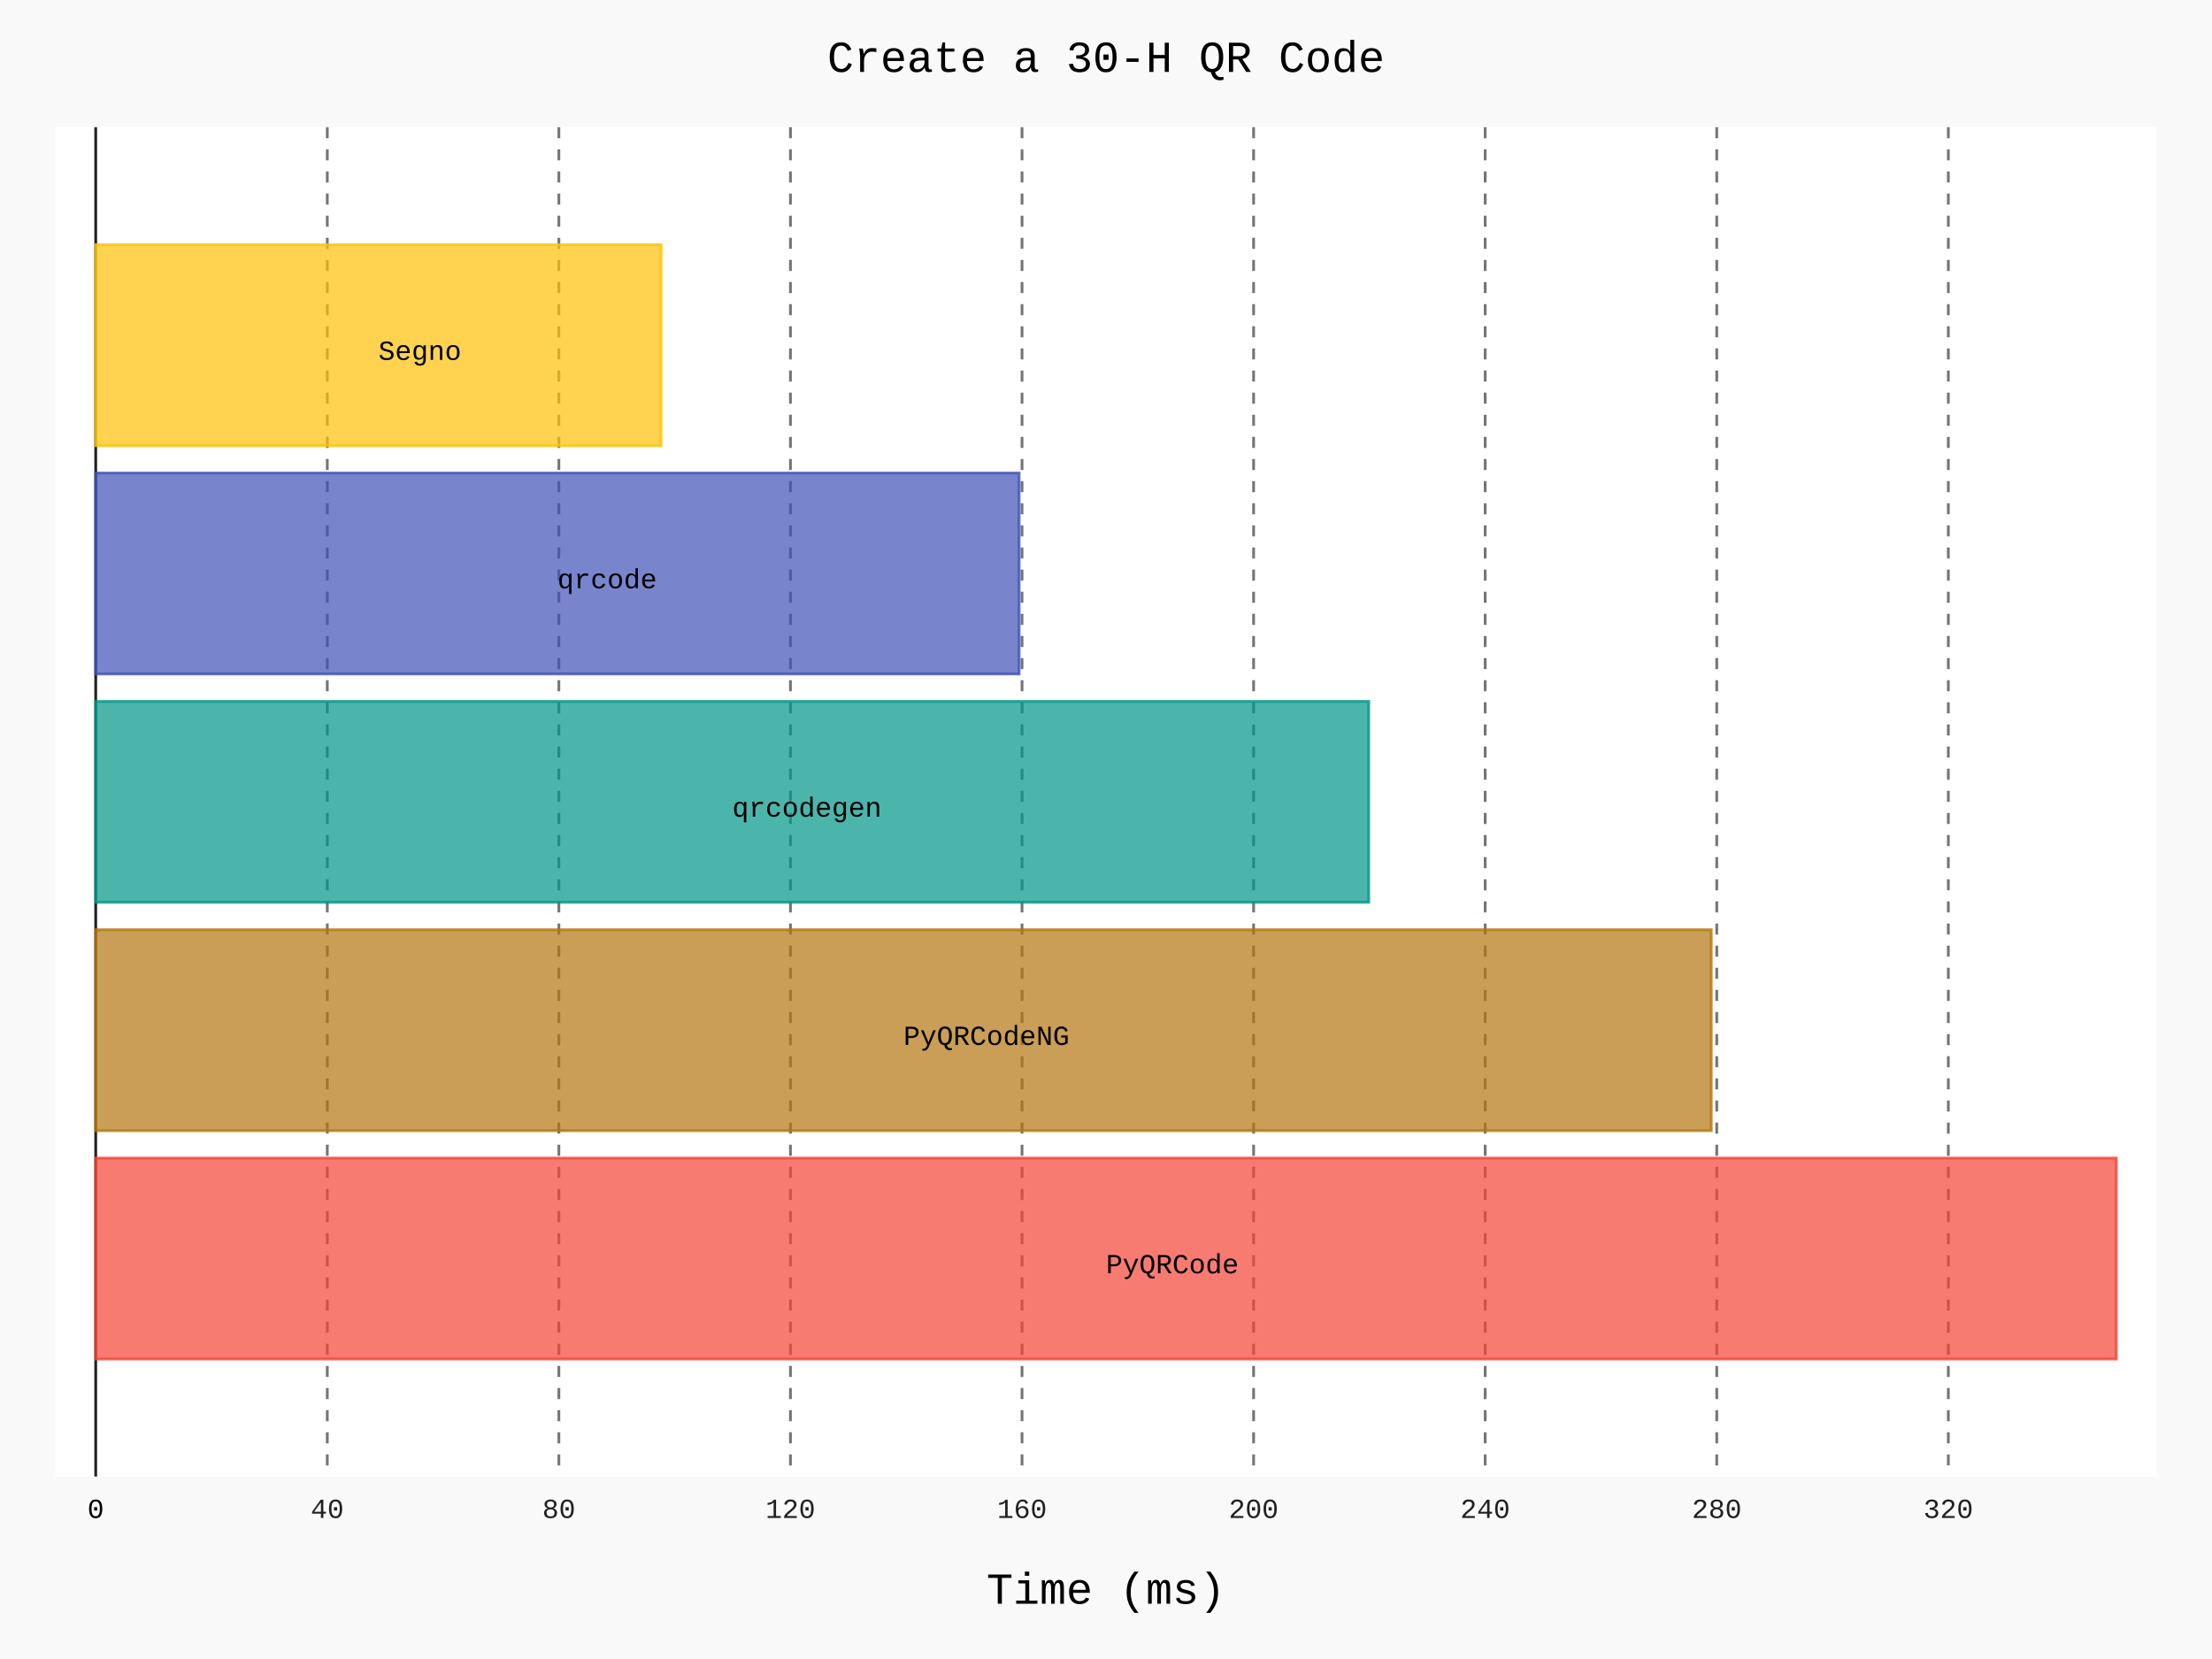
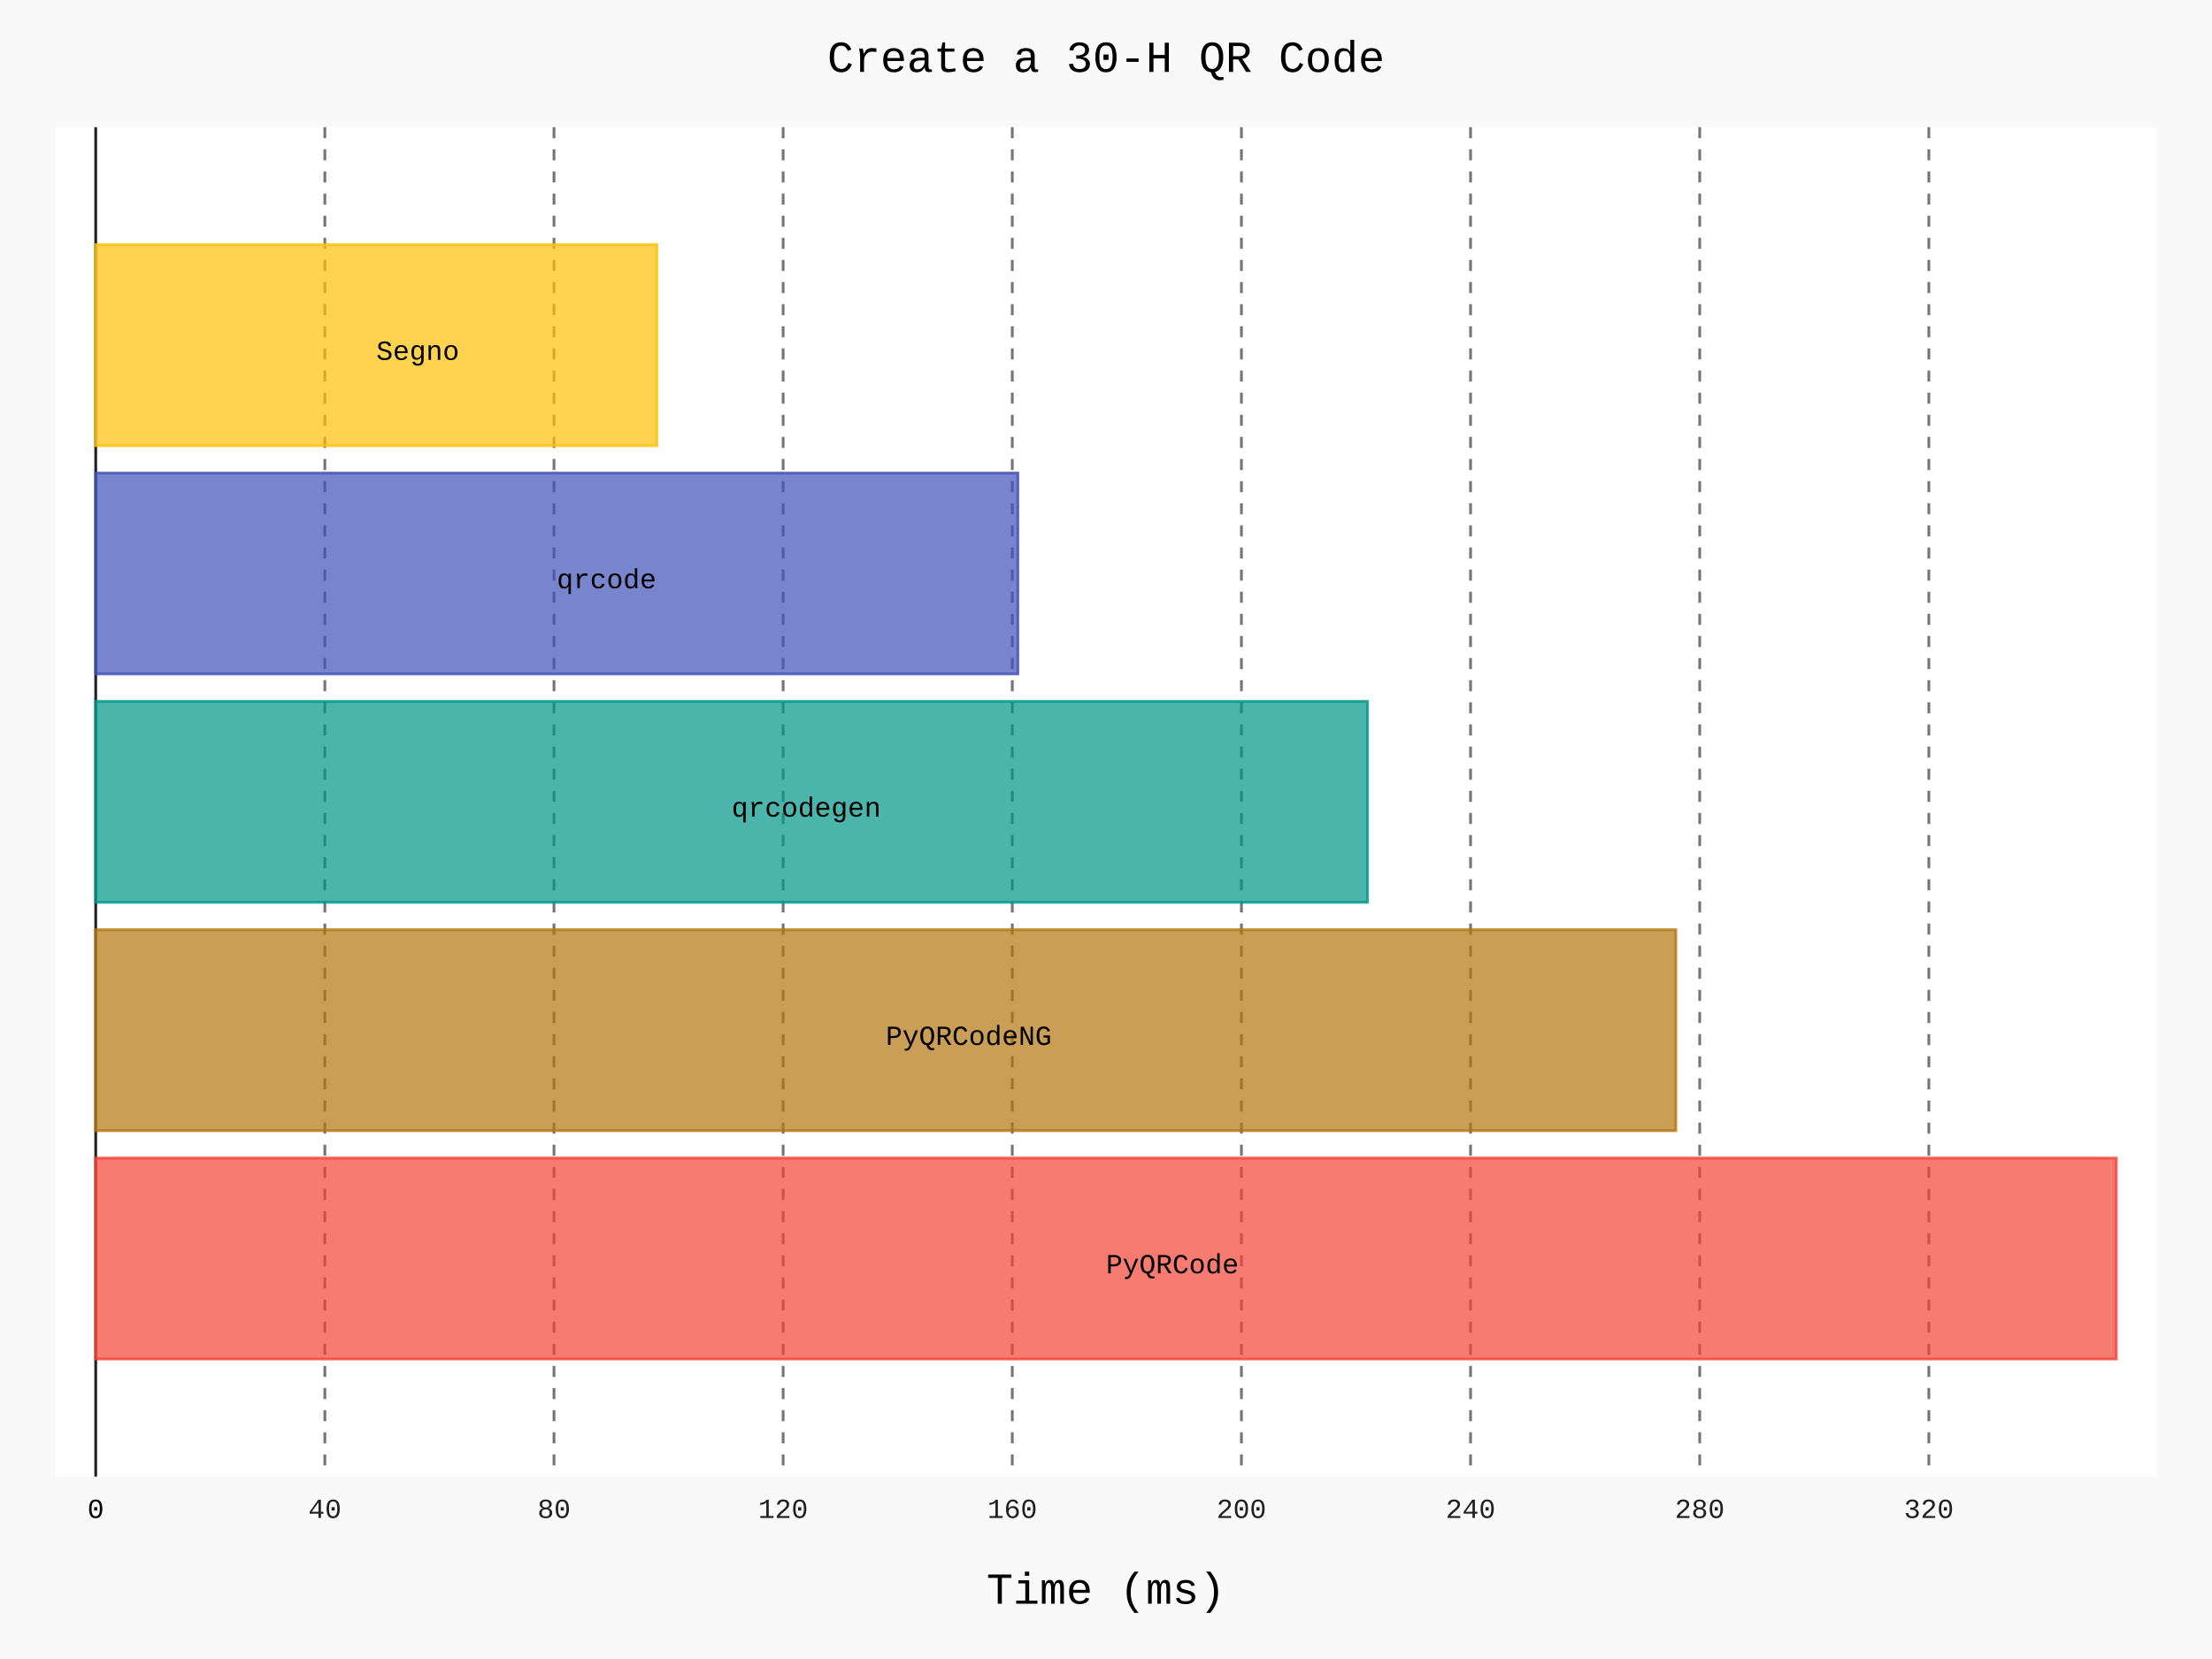
- <svg xmlns="http://www.w3.org/2000/svg" class="pygal-chart" id="chart-76187ee6-940c-47c5-976d-912d344d03e8" viewBox="0 0 800 600">
+ <svg xmlns="http://www.w3.org/2000/svg" class="pygal-chart" id="chart-5468003f-a576-407e-8d6c-2c43796798f2" viewBox="0 0 800 600">
  <defs>
-     <style type="text/css">#chart-76187ee6-940c-47c5-976d-912d344d03e8{-webkit-user-select:none;-webkit-font-smoothing:antialiased;font-family:Consolas,"Liberation Mono",Menlo,Courier,monospace}#chart-76187ee6-940c-47c5-976d-912d344d03e8 .title{font-family:Consolas,"Liberation Mono",Menlo,Courier,monospace;font-size:16px}#chart-76187ee6-940c-47c5-976d-912d344d03e8 .legends .legend text{font-family:Consolas,"Liberation Mono",Menlo,Courier,monospace;font-size:14px}#chart-76187ee6-940c-47c5-976d-912d344d03e8 .axis text{font-family:Consolas,"Liberation Mono",Menlo,Courier,monospace;font-size:10px}#chart-76187ee6-940c-47c5-976d-912d344d03e8 .axis text.major{font-family:Consolas,"Liberation Mono",Menlo,Courier,monospace;font-size:10px}#chart-76187ee6-940c-47c5-976d-912d344d03e8 .text-overlay text.value{font-family:Consolas,"Liberation Mono",Menlo,Courier,monospace;font-size:16px}#chart-76187ee6-940c-47c5-976d-912d344d03e8 .text-overlay text.label{font-family:Consolas,"Liberation Mono",Menlo,Courier,monospace;font-size:10px}#chart-76187ee6-940c-47c5-976d-912d344d03e8 .tooltip{font-family:Consolas,"Liberation Mono",Menlo,Courier,monospace;font-size:14px}#chart-76187ee6-940c-47c5-976d-912d344d03e8 text.no_data{font-family:Consolas,"Liberation Mono",Menlo,Courier,monospace;font-size:64px}
- #chart-76187ee6-940c-47c5-976d-912d344d03e8{background-color:rgba(249,249,249,1)}#chart-76187ee6-940c-47c5-976d-912d344d03e8 path,#chart-76187ee6-940c-47c5-976d-912d344d03e8 line,#chart-76187ee6-940c-47c5-976d-912d344d03e8 rect,#chart-76187ee6-940c-47c5-976d-912d344d03e8 circle{-webkit-transition:150ms;-moz-transition:150ms;transition:150ms}#chart-76187ee6-940c-47c5-976d-912d344d03e8 .graph &gt; .background{fill:rgba(249,249,249,1)}#chart-76187ee6-940c-47c5-976d-912d344d03e8 .plot &gt; .background{fill:rgba(255,255,255,1)}#chart-76187ee6-940c-47c5-976d-912d344d03e8 .graph{fill:rgba(0,0,0,.87)}#chart-76187ee6-940c-47c5-976d-912d344d03e8 text.no_data{fill:rgba(0,0,0,1)}#chart-76187ee6-940c-47c5-976d-912d344d03e8 .title{fill:rgba(0,0,0,1)}#chart-76187ee6-940c-47c5-976d-912d344d03e8 .legends .legend text{fill:rgba(0,0,0,.87)}#chart-76187ee6-940c-47c5-976d-912d344d03e8 .legends .legend:hover text{fill:rgba(0,0,0,1)}#chart-76187ee6-940c-47c5-976d-912d344d03e8 .axis .line{stroke:rgba(0,0,0,1)}#chart-76187ee6-940c-47c5-976d-912d344d03e8 .axis .guide.line{stroke:rgba(0,0,0,.54)}#chart-76187ee6-940c-47c5-976d-912d344d03e8 .axis .major.line{stroke:rgba(0,0,0,.87)}#chart-76187ee6-940c-47c5-976d-912d344d03e8 .axis text.major{fill:rgba(0,0,0,1)}#chart-76187ee6-940c-47c5-976d-912d344d03e8 .axis.y .guides:hover .guide.line,#chart-76187ee6-940c-47c5-976d-912d344d03e8 .line-graph .axis.x .guides:hover .guide.line,#chart-76187ee6-940c-47c5-976d-912d344d03e8 .stackedline-graph .axis.x .guides:hover .guide.line,#chart-76187ee6-940c-47c5-976d-912d344d03e8 .xy-graph .axis.x .guides:hover .guide.line{stroke:rgba(0,0,0,1)}#chart-76187ee6-940c-47c5-976d-912d344d03e8 .axis .guides:hover text{fill:rgba(0,0,0,1)}#chart-76187ee6-940c-47c5-976d-912d344d03e8 .reactive{fill-opacity:.7;stroke-opacity:.8}#chart-76187ee6-940c-47c5-976d-912d344d03e8 .ci{stroke:rgba(0,0,0,.87)}#chart-76187ee6-940c-47c5-976d-912d344d03e8 .reactive.active,#chart-76187ee6-940c-47c5-976d-912d344d03e8 .active .reactive{fill-opacity:.8;stroke-opacity:.9;stroke-width:4}#chart-76187ee6-940c-47c5-976d-912d344d03e8 .ci .reactive.active{stroke-width:1.5}#chart-76187ee6-940c-47c5-976d-912d344d03e8 .series text{fill:rgba(0,0,0,1)}#chart-76187ee6-940c-47c5-976d-912d344d03e8 .tooltip rect{fill:rgba(255,255,255,1);stroke:rgba(0,0,0,1);-webkit-transition:opacity 150ms;-moz-transition:opacity 150ms;transition:opacity 150ms}#chart-76187ee6-940c-47c5-976d-912d344d03e8 .tooltip .label{fill:rgba(0,0,0,.87)}#chart-76187ee6-940c-47c5-976d-912d344d03e8 .tooltip .label{fill:rgba(0,0,0,.87)}#chart-76187ee6-940c-47c5-976d-912d344d03e8 .tooltip .legend{font-size:.8em;fill:rgba(0,0,0,.54)}#chart-76187ee6-940c-47c5-976d-912d344d03e8 .tooltip .x_label{font-size:.6em;fill:rgba(0,0,0,1)}#chart-76187ee6-940c-47c5-976d-912d344d03e8 .tooltip .xlink{font-size:.5em;text-decoration:underline}#chart-76187ee6-940c-47c5-976d-912d344d03e8 .tooltip .value{font-size:1.5em}#chart-76187ee6-940c-47c5-976d-912d344d03e8 .bound{font-size:.5em}#chart-76187ee6-940c-47c5-976d-912d344d03e8 .max-value{font-size:.75em;fill:rgba(0,0,0,.54)}#chart-76187ee6-940c-47c5-976d-912d344d03e8 .map-element{fill:rgba(255,255,255,1);stroke:rgba(0,0,0,.54) !important}#chart-76187ee6-940c-47c5-976d-912d344d03e8 .map-element .reactive{fill-opacity:inherit;stroke-opacity:inherit}#chart-76187ee6-940c-47c5-976d-912d344d03e8 .color-0,#chart-76187ee6-940c-47c5-976d-912d344d03e8 .color-0 a:visited{stroke:#F44336;fill:#F44336}#chart-76187ee6-940c-47c5-976d-912d344d03e8 .color-1,#chart-76187ee6-940c-47c5-976d-912d344d03e8 .color-1 a:visited{stroke:#3F51B5;fill:#3F51B5}#chart-76187ee6-940c-47c5-976d-912d344d03e8 .color-2,#chart-76187ee6-940c-47c5-976d-912d344d03e8 .color-2 a:visited{stroke:#009688;fill:#009688}#chart-76187ee6-940c-47c5-976d-912d344d03e8 .color-3,#chart-76187ee6-940c-47c5-976d-912d344d03e8 .color-3 a:visited{stroke:#FFC107;fill:#FFC107}#chart-76187ee6-940c-47c5-976d-912d344d03e8 .color-4,#chart-76187ee6-940c-47c5-976d-912d344d03e8 .color-4 a:visited{stroke:#FF5722;fill:#FF5722}#chart-76187ee6-940c-47c5-976d-912d344d03e8 .text-overlay .color-0 text{fill:black}#chart-76187ee6-940c-47c5-976d-912d344d03e8 .text-overlay .color-1 text{fill:black}#chart-76187ee6-940c-47c5-976d-912d344d03e8 .text-overlay .color-2 text{fill:black}#chart-76187ee6-940c-47c5-976d-912d344d03e8 .text-overlay .color-3 text{fill:black}#chart-76187ee6-940c-47c5-976d-912d344d03e8 .text-overlay .color-4 text{fill:black}
- #chart-76187ee6-940c-47c5-976d-912d344d03e8 text.no_data{text-anchor:middle}#chart-76187ee6-940c-47c5-976d-912d344d03e8 .guide.line{fill:none}#chart-76187ee6-940c-47c5-976d-912d344d03e8 .centered{text-anchor:middle}#chart-76187ee6-940c-47c5-976d-912d344d03e8 .title{text-anchor:middle}#chart-76187ee6-940c-47c5-976d-912d344d03e8 .legends .legend text{fill-opacity:1}#chart-76187ee6-940c-47c5-976d-912d344d03e8 .axis.x text{text-anchor:middle}#chart-76187ee6-940c-47c5-976d-912d344d03e8 .axis.x:not(.web) text[transform]{text-anchor:start}#chart-76187ee6-940c-47c5-976d-912d344d03e8 .axis.x:not(.web) text[transform].backwards{text-anchor:end}#chart-76187ee6-940c-47c5-976d-912d344d03e8 .axis.y text{text-anchor:end}#chart-76187ee6-940c-47c5-976d-912d344d03e8 .axis.y text[transform].backwards{text-anchor:start}#chart-76187ee6-940c-47c5-976d-912d344d03e8 .axis.y2 text{text-anchor:start}#chart-76187ee6-940c-47c5-976d-912d344d03e8 .axis.y2 text[transform].backwards{text-anchor:end}#chart-76187ee6-940c-47c5-976d-912d344d03e8 .axis .guide.line{stroke-dasharray:4,4}#chart-76187ee6-940c-47c5-976d-912d344d03e8 .axis .major.guide.line{stroke-dasharray:6,6}#chart-76187ee6-940c-47c5-976d-912d344d03e8 .horizontal .axis.y .guide.line,#chart-76187ee6-940c-47c5-976d-912d344d03e8 .horizontal .axis.y2 .guide.line,#chart-76187ee6-940c-47c5-976d-912d344d03e8 .vertical .axis.x .guide.line{opacity:0}#chart-76187ee6-940c-47c5-976d-912d344d03e8 .horizontal .axis.always_show .guide.line,#chart-76187ee6-940c-47c5-976d-912d344d03e8 .vertical .axis.always_show .guide.line{opacity:1 !important}#chart-76187ee6-940c-47c5-976d-912d344d03e8 .axis.y .guides:hover .guide.line,#chart-76187ee6-940c-47c5-976d-912d344d03e8 .axis.y2 .guides:hover .guide.line,#chart-76187ee6-940c-47c5-976d-912d344d03e8 .axis.x .guides:hover .guide.line{opacity:1}#chart-76187ee6-940c-47c5-976d-912d344d03e8 .axis .guides:hover text{opacity:1}#chart-76187ee6-940c-47c5-976d-912d344d03e8 .nofill{fill:none}#chart-76187ee6-940c-47c5-976d-912d344d03e8 .subtle-fill{fill-opacity:.2}#chart-76187ee6-940c-47c5-976d-912d344d03e8 .dot{stroke-width:1px;fill-opacity:1}#chart-76187ee6-940c-47c5-976d-912d344d03e8 .dot.active{stroke-width:5px}#chart-76187ee6-940c-47c5-976d-912d344d03e8 .dot.negative{fill:transparent}#chart-76187ee6-940c-47c5-976d-912d344d03e8 text,#chart-76187ee6-940c-47c5-976d-912d344d03e8 tspan{stroke:none !important}#chart-76187ee6-940c-47c5-976d-912d344d03e8 .series text.active{opacity:1}#chart-76187ee6-940c-47c5-976d-912d344d03e8 .tooltip rect{fill-opacity:.95;stroke-width:.5}#chart-76187ee6-940c-47c5-976d-912d344d03e8 .tooltip text{fill-opacity:1}#chart-76187ee6-940c-47c5-976d-912d344d03e8 .showable{visibility:hidden}#chart-76187ee6-940c-47c5-976d-912d344d03e8 .showable.shown{visibility:visible}#chart-76187ee6-940c-47c5-976d-912d344d03e8 .gauge-background{fill:rgba(229,229,229,1);stroke:none}#chart-76187ee6-940c-47c5-976d-912d344d03e8 .bg-lines{stroke:rgba(249,249,249,1);stroke-width:2px}</style>
+     <style type="text/css">#chart-5468003f-a576-407e-8d6c-2c43796798f2{-webkit-user-select:none;-webkit-font-smoothing:antialiased;font-family:Consolas,"Liberation Mono",Menlo,Courier,monospace}#chart-5468003f-a576-407e-8d6c-2c43796798f2 .title{font-family:Consolas,"Liberation Mono",Menlo,Courier,monospace;font-size:16px}#chart-5468003f-a576-407e-8d6c-2c43796798f2 .legends .legend text{font-family:Consolas,"Liberation Mono",Menlo,Courier,monospace;font-size:14px}#chart-5468003f-a576-407e-8d6c-2c43796798f2 .axis text{font-family:Consolas,"Liberation Mono",Menlo,Courier,monospace;font-size:10px}#chart-5468003f-a576-407e-8d6c-2c43796798f2 .axis text.major{font-family:Consolas,"Liberation Mono",Menlo,Courier,monospace;font-size:10px}#chart-5468003f-a576-407e-8d6c-2c43796798f2 .text-overlay text.value{font-family:Consolas,"Liberation Mono",Menlo,Courier,monospace;font-size:16px}#chart-5468003f-a576-407e-8d6c-2c43796798f2 .text-overlay text.label{font-family:Consolas,"Liberation Mono",Menlo,Courier,monospace;font-size:10px}#chart-5468003f-a576-407e-8d6c-2c43796798f2 .tooltip{font-family:Consolas,"Liberation Mono",Menlo,Courier,monospace;font-size:14px}#chart-5468003f-a576-407e-8d6c-2c43796798f2 text.no_data{font-family:Consolas,"Liberation Mono",Menlo,Courier,monospace;font-size:64px}
+ #chart-5468003f-a576-407e-8d6c-2c43796798f2{background-color:rgba(249,249,249,1)}#chart-5468003f-a576-407e-8d6c-2c43796798f2 path,#chart-5468003f-a576-407e-8d6c-2c43796798f2 line,#chart-5468003f-a576-407e-8d6c-2c43796798f2 rect,#chart-5468003f-a576-407e-8d6c-2c43796798f2 circle{-webkit-transition:150ms;-moz-transition:150ms;transition:150ms}#chart-5468003f-a576-407e-8d6c-2c43796798f2 .graph &gt; .background{fill:rgba(249,249,249,1)}#chart-5468003f-a576-407e-8d6c-2c43796798f2 .plot &gt; .background{fill:rgba(255,255,255,1)}#chart-5468003f-a576-407e-8d6c-2c43796798f2 .graph{fill:rgba(0,0,0,.87)}#chart-5468003f-a576-407e-8d6c-2c43796798f2 text.no_data{fill:rgba(0,0,0,1)}#chart-5468003f-a576-407e-8d6c-2c43796798f2 .title{fill:rgba(0,0,0,1)}#chart-5468003f-a576-407e-8d6c-2c43796798f2 .legends .legend text{fill:rgba(0,0,0,.87)}#chart-5468003f-a576-407e-8d6c-2c43796798f2 .legends .legend:hover text{fill:rgba(0,0,0,1)}#chart-5468003f-a576-407e-8d6c-2c43796798f2 .axis .line{stroke:rgba(0,0,0,1)}#chart-5468003f-a576-407e-8d6c-2c43796798f2 .axis .guide.line{stroke:rgba(0,0,0,.54)}#chart-5468003f-a576-407e-8d6c-2c43796798f2 .axis .major.line{stroke:rgba(0,0,0,.87)}#chart-5468003f-a576-407e-8d6c-2c43796798f2 .axis text.major{fill:rgba(0,0,0,1)}#chart-5468003f-a576-407e-8d6c-2c43796798f2 .axis.y .guides:hover .guide.line,#chart-5468003f-a576-407e-8d6c-2c43796798f2 .line-graph .axis.x .guides:hover .guide.line,#chart-5468003f-a576-407e-8d6c-2c43796798f2 .stackedline-graph .axis.x .guides:hover .guide.line,#chart-5468003f-a576-407e-8d6c-2c43796798f2 .xy-graph .axis.x .guides:hover .guide.line{stroke:rgba(0,0,0,1)}#chart-5468003f-a576-407e-8d6c-2c43796798f2 .axis .guides:hover text{fill:rgba(0,0,0,1)}#chart-5468003f-a576-407e-8d6c-2c43796798f2 .reactive{fill-opacity:.7;stroke-opacity:.8}#chart-5468003f-a576-407e-8d6c-2c43796798f2 .ci{stroke:rgba(0,0,0,.87)}#chart-5468003f-a576-407e-8d6c-2c43796798f2 .reactive.active,#chart-5468003f-a576-407e-8d6c-2c43796798f2 .active .reactive{fill-opacity:.8;stroke-opacity:.9;stroke-width:4}#chart-5468003f-a576-407e-8d6c-2c43796798f2 .ci .reactive.active{stroke-width:1.5}#chart-5468003f-a576-407e-8d6c-2c43796798f2 .series text{fill:rgba(0,0,0,1)}#chart-5468003f-a576-407e-8d6c-2c43796798f2 .tooltip rect{fill:rgba(255,255,255,1);stroke:rgba(0,0,0,1);-webkit-transition:opacity 150ms;-moz-transition:opacity 150ms;transition:opacity 150ms}#chart-5468003f-a576-407e-8d6c-2c43796798f2 .tooltip .label{fill:rgba(0,0,0,.87)}#chart-5468003f-a576-407e-8d6c-2c43796798f2 .tooltip .label{fill:rgba(0,0,0,.87)}#chart-5468003f-a576-407e-8d6c-2c43796798f2 .tooltip .legend{font-size:.8em;fill:rgba(0,0,0,.54)}#chart-5468003f-a576-407e-8d6c-2c43796798f2 .tooltip .x_label{font-size:.6em;fill:rgba(0,0,0,1)}#chart-5468003f-a576-407e-8d6c-2c43796798f2 .tooltip .xlink{font-size:.5em;text-decoration:underline}#chart-5468003f-a576-407e-8d6c-2c43796798f2 .tooltip .value{font-size:1.5em}#chart-5468003f-a576-407e-8d6c-2c43796798f2 .bound{font-size:.5em}#chart-5468003f-a576-407e-8d6c-2c43796798f2 .max-value{font-size:.75em;fill:rgba(0,0,0,.54)}#chart-5468003f-a576-407e-8d6c-2c43796798f2 .map-element{fill:rgba(255,255,255,1);stroke:rgba(0,0,0,.54) !important}#chart-5468003f-a576-407e-8d6c-2c43796798f2 .map-element .reactive{fill-opacity:inherit;stroke-opacity:inherit}#chart-5468003f-a576-407e-8d6c-2c43796798f2 .color-0,#chart-5468003f-a576-407e-8d6c-2c43796798f2 .color-0 a:visited{stroke:#F44336;fill:#F44336}#chart-5468003f-a576-407e-8d6c-2c43796798f2 .color-1,#chart-5468003f-a576-407e-8d6c-2c43796798f2 .color-1 a:visited{stroke:#3F51B5;fill:#3F51B5}#chart-5468003f-a576-407e-8d6c-2c43796798f2 .color-2,#chart-5468003f-a576-407e-8d6c-2c43796798f2 .color-2 a:visited{stroke:#009688;fill:#009688}#chart-5468003f-a576-407e-8d6c-2c43796798f2 .color-3,#chart-5468003f-a576-407e-8d6c-2c43796798f2 .color-3 a:visited{stroke:#FFC107;fill:#FFC107}#chart-5468003f-a576-407e-8d6c-2c43796798f2 .color-4,#chart-5468003f-a576-407e-8d6c-2c43796798f2 .color-4 a:visited{stroke:#FF5722;fill:#FF5722}#chart-5468003f-a576-407e-8d6c-2c43796798f2 .text-overlay .color-0 text{fill:black}#chart-5468003f-a576-407e-8d6c-2c43796798f2 .text-overlay .color-1 text{fill:black}#chart-5468003f-a576-407e-8d6c-2c43796798f2 .text-overlay .color-2 text{fill:black}#chart-5468003f-a576-407e-8d6c-2c43796798f2 .text-overlay .color-3 text{fill:black}#chart-5468003f-a576-407e-8d6c-2c43796798f2 .text-overlay .color-4 text{fill:black}
+ #chart-5468003f-a576-407e-8d6c-2c43796798f2 text.no_data{text-anchor:middle}#chart-5468003f-a576-407e-8d6c-2c43796798f2 .guide.line{fill:none}#chart-5468003f-a576-407e-8d6c-2c43796798f2 .centered{text-anchor:middle}#chart-5468003f-a576-407e-8d6c-2c43796798f2 .title{text-anchor:middle}#chart-5468003f-a576-407e-8d6c-2c43796798f2 .legends .legend text{fill-opacity:1}#chart-5468003f-a576-407e-8d6c-2c43796798f2 .axis.x text{text-anchor:middle}#chart-5468003f-a576-407e-8d6c-2c43796798f2 .axis.x:not(.web) text[transform]{text-anchor:start}#chart-5468003f-a576-407e-8d6c-2c43796798f2 .axis.x:not(.web) text[transform].backwards{text-anchor:end}#chart-5468003f-a576-407e-8d6c-2c43796798f2 .axis.y text{text-anchor:end}#chart-5468003f-a576-407e-8d6c-2c43796798f2 .axis.y text[transform].backwards{text-anchor:start}#chart-5468003f-a576-407e-8d6c-2c43796798f2 .axis.y2 text{text-anchor:start}#chart-5468003f-a576-407e-8d6c-2c43796798f2 .axis.y2 text[transform].backwards{text-anchor:end}#chart-5468003f-a576-407e-8d6c-2c43796798f2 .axis .guide.line{stroke-dasharray:4,4}#chart-5468003f-a576-407e-8d6c-2c43796798f2 .axis .major.guide.line{stroke-dasharray:6,6}#chart-5468003f-a576-407e-8d6c-2c43796798f2 .horizontal .axis.y .guide.line,#chart-5468003f-a576-407e-8d6c-2c43796798f2 .horizontal .axis.y2 .guide.line,#chart-5468003f-a576-407e-8d6c-2c43796798f2 .vertical .axis.x .guide.line{opacity:0}#chart-5468003f-a576-407e-8d6c-2c43796798f2 .horizontal .axis.always_show .guide.line,#chart-5468003f-a576-407e-8d6c-2c43796798f2 .vertical .axis.always_show .guide.line{opacity:1 !important}#chart-5468003f-a576-407e-8d6c-2c43796798f2 .axis.y .guides:hover .guide.line,#chart-5468003f-a576-407e-8d6c-2c43796798f2 .axis.y2 .guides:hover .guide.line,#chart-5468003f-a576-407e-8d6c-2c43796798f2 .axis.x .guides:hover .guide.line{opacity:1}#chart-5468003f-a576-407e-8d6c-2c43796798f2 .axis .guides:hover text{opacity:1}#chart-5468003f-a576-407e-8d6c-2c43796798f2 .nofill{fill:none}#chart-5468003f-a576-407e-8d6c-2c43796798f2 .subtle-fill{fill-opacity:.2}#chart-5468003f-a576-407e-8d6c-2c43796798f2 .dot{stroke-width:1px;fill-opacity:1}#chart-5468003f-a576-407e-8d6c-2c43796798f2 .dot.active{stroke-width:5px}#chart-5468003f-a576-407e-8d6c-2c43796798f2 .dot.negative{fill:transparent}#chart-5468003f-a576-407e-8d6c-2c43796798f2 text,#chart-5468003f-a576-407e-8d6c-2c43796798f2 tspan{stroke:none !important}#chart-5468003f-a576-407e-8d6c-2c43796798f2 .series text.active{opacity:1}#chart-5468003f-a576-407e-8d6c-2c43796798f2 .tooltip rect{fill-opacity:.95;stroke-width:.5}#chart-5468003f-a576-407e-8d6c-2c43796798f2 .tooltip text{fill-opacity:1}#chart-5468003f-a576-407e-8d6c-2c43796798f2 .showable{visibility:hidden}#chart-5468003f-a576-407e-8d6c-2c43796798f2 .showable.shown{visibility:visible}#chart-5468003f-a576-407e-8d6c-2c43796798f2 .gauge-background{fill:rgba(229,229,229,1);stroke:none}#chart-5468003f-a576-407e-8d6c-2c43796798f2 .bg-lines{stroke:rgba(249,249,249,1);stroke-width:2px}</style>
  </defs>
  <g class="graph horizontalbar-graph horizontal">
    <rect class="background" height="600" width="800" x="0" y="0" />
    <g class="plot" transform="translate(20, 46)">
      <rect class="background" height="488" width="760" x="0" y="0" />
      <g class="axis x always_show">
        <g class="guides">
          <path class="axis major line" d="M14.615 0 v488" />
          <text class="major" x="14.615" y="503.0">0</text>
        </g>
        <g class="guides">
-           <path class="guide line" d="M98.369 0 v488" />
-           <text class="" x="98.369" y="503.0">40</text>
+           <path class="guide line" d="M97.488 0 v488" />
+           <text class="" x="97.488" y="503.0">40</text>
        </g>
        <g class="guides">
-           <path class="guide line" d="M182.122 0 v488" />
-           <text class="" x="182.122" y="503.0">80</text>
+           <path class="guide line" d="M180.36 0 v488" />
+           <text class="" x="180.36" y="503.0">80</text>
        </g>
        <g class="guides">
-           <path class="guide line" d="M265.876 0 v488" />
-           <text class="" x="265.876" y="503.0">120</text>
+           <path class="guide line" d="M263.233 0 v488" />
+           <text class="" x="263.233" y="503.0">120</text>
        </g>
        <g class="guides">
-           <path class="guide line" d="M349.629 0 v488" />
-           <text class="" x="349.629" y="503.0">160</text>
+           <path class="guide line" d="M346.105 0 v488" />
+           <text class="" x="346.105" y="503.0">160</text>
        </g>
        <g class="guides">
-           <path class="guide line" d="M433.382 0 v488" />
-           <text class="" x="433.382" y="503.0">200</text>
+           <path class="guide line" d="M428.978 0 v488" />
+           <text class="" x="428.978" y="503.0">200</text>
        </g>
        <g class="guides">
-           <path class="guide line" d="M517.136 0 v488" />
-           <text class="" x="517.136" y="503.0">240</text>
+           <path class="guide line" d="M511.85 0 v488" />
+           <text class="" x="511.85" y="503.0">240</text>
        </g>
        <g class="guides">
-           <path class="guide line" d="M600.889 0 v488" />
-           <text class="" x="600.889" y="503.0">280</text>
+           <path class="guide line" d="M594.723 0 v488" />
+           <text class="" x="594.723" y="503.0">280</text>
        </g>
        <g class="guides">
-           <path class="guide line" d="M684.642 0 v488" />
-           <text class="" x="684.642" y="503.0">320</text>
+           <path class="guide line" d="M677.595 0 v488" />
+           <text class="" x="677.595" y="503.0">320</text>
        </g>
      </g>
      <g class="series serie-4 color-4">
        <g class="bars">
          <g class="bar" style="fill: #F44336; stroke: #F44336">
            <rect class="rect reactive tooltip-trigger" height="72.674" rx="0" ry="0" width="730.769" x="14.615" y="372.832" />
          </g>
        </g>
      </g>
      <g class="series serie-3 color-3">
        <g class="bars">
          <g class="bar" style="fill: #b4750f; stroke: #b4750f">
-             <rect class="rect reactive tooltip-trigger" height="72.674" rx="0" ry="0" width="584.285" x="14.615" y="290.247" />
+             <rect class="rect reactive tooltip-trigger" height="72.674" rx="0" ry="0" width="571.468" x="14.615" y="290.247" />
          </g>
        </g>
      </g>
      <g class="series serie-2 color-2">
        <g class="bars">
          <g class="bar" style="fill: #009688; stroke: #009688">
-             <rect class="rect reactive tooltip-trigger" height="72.674" rx="0" ry="0" width="460.413" x="14.615" y="207.663" />
+             <rect class="rect reactive tooltip-trigger" height="72.674" rx="0" ry="0" width="459.963" x="14.615" y="207.663" />
          </g>
        </g>
      </g>
      <g class="series serie-1 color-1">
        <g class="bars">
          <g class="bar" style="fill: #3F51B5; stroke: #3F51B5">
-             <rect class="rect reactive tooltip-trigger" height="72.674" rx="0" ry="0" width="333.967" x="14.615" y="125.078" />
+             <rect class="rect reactive tooltip-trigger" height="72.674" rx="0" ry="0" width="333.52" x="14.615" y="125.078" />
          </g>
        </g>
      </g>
      <g class="series serie-0 color-0">
        <g class="bars">
          <g class="bar" style="fill: #FFC107; stroke: #FFC107">
-             <rect class="rect reactive tooltip-trigger" height="72.674" rx="0" ry="0" width="204.484" x="14.615" y="42.494" />
+             <rect class="rect reactive tooltip-trigger" height="72.674" rx="0" ry="0" width="202.955" x="14.615" y="42.494" />
          </g>
        </g>
      </g>
    </g>
    <g class="titles">
      <text class="title plot_title" x="400.0" y="26">Create a 30-H QR Code</text>
      <text class="title" x="400.0" y="580">Time (ms)</text>
    </g>
    <g class="plot overlay" transform="translate(20, 46)">
      <g class="series serie-4 color-4" />
      <g class="series serie-3 color-3" />
      <g class="series serie-2 color-2" />
      <g class="series serie-1 color-1" />
      <g class="series serie-0 color-0" />
    </g>
    <g class="plot text-overlay" transform="translate(20, 46)">
      <g class="series serie-4 color-4">
        <text class="label" x="380.0" y="414.503">PyQRCode</text>
      </g>
      <g class="series serie-3 color-3">
-         <text class="label" x="306.758" y="331.918">PyQRCodeNG</text>
+         <text class="label" x="300.349" y="331.918">PyQRCodeNG</text>
      </g>
      <g class="series serie-2 color-2">
-         <text class="label" x="244.822" y="249.333">qrcodegen</text>
+         <text class="label" x="244.597" y="249.333">qrcodegen</text>
      </g>
      <g class="series serie-1 color-1">
-         <text class="label" x="181.599" y="166.749">qrcode</text>
+         <text class="label" x="181.375" y="166.749">qrcode</text>
      </g>
      <g class="series serie-0 color-0">
-         <text class="label" x="116.857" y="84.164">Segno</text>
+         <text class="label" x="116.093" y="84.164">Segno</text>
      </g>
    </g>
    <g class="plot tooltip-overlay" transform="translate(20, 46)">
      <g class="tooltip" style="opacity: 0" transform="translate(0 0)">
        <rect class="tooltip-box" height="0" rx="0" ry="0" width="0" />
        <g class="text" />
      </g>
    </g>
  </g>
</svg>
